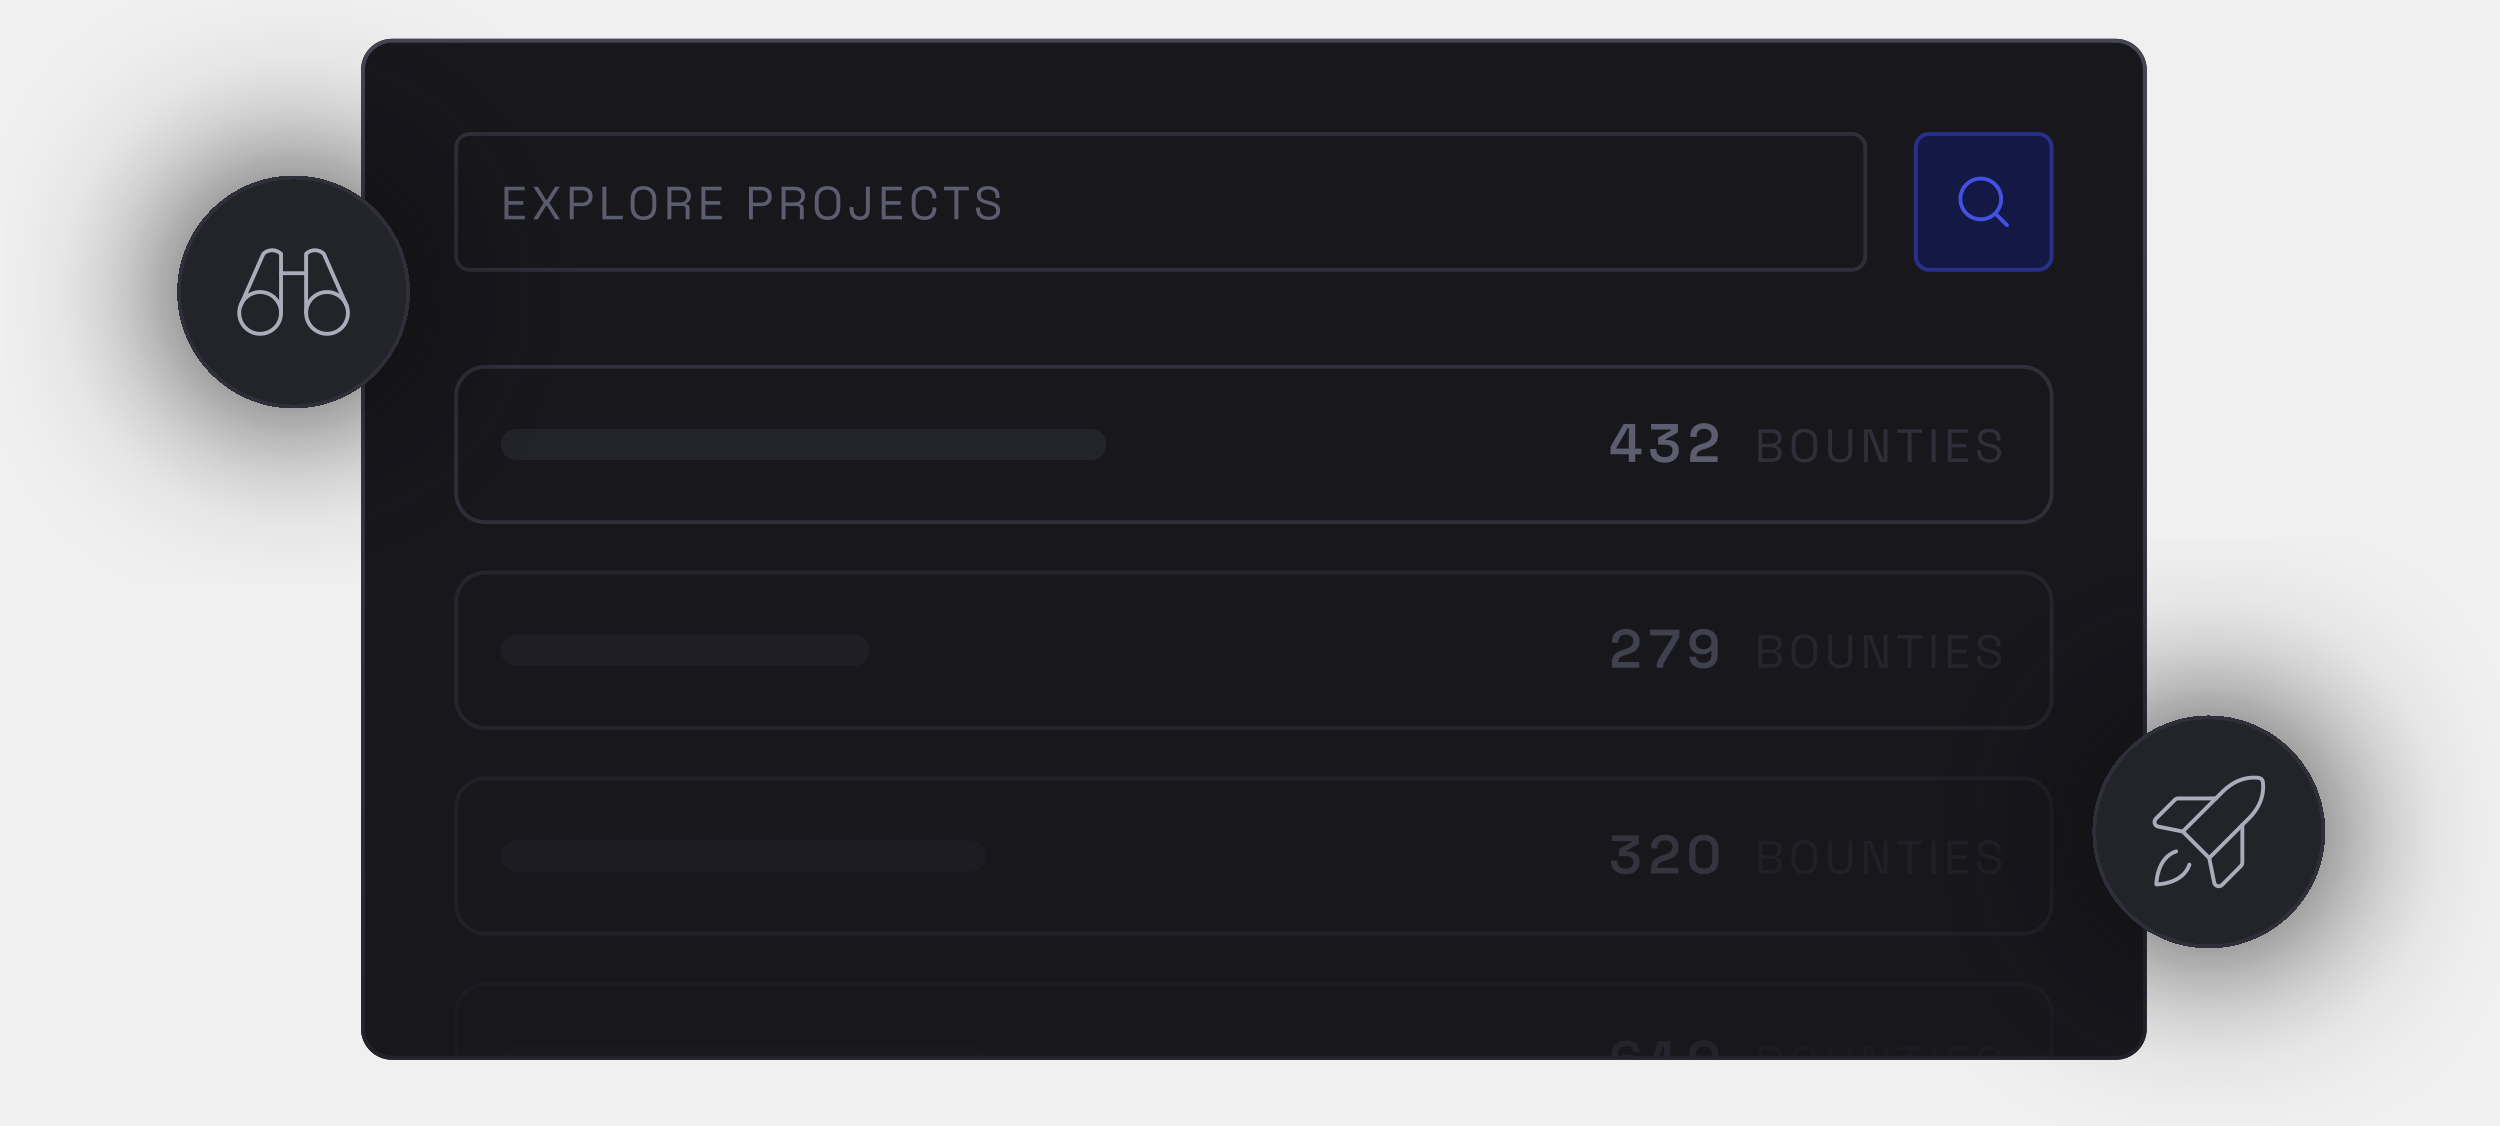
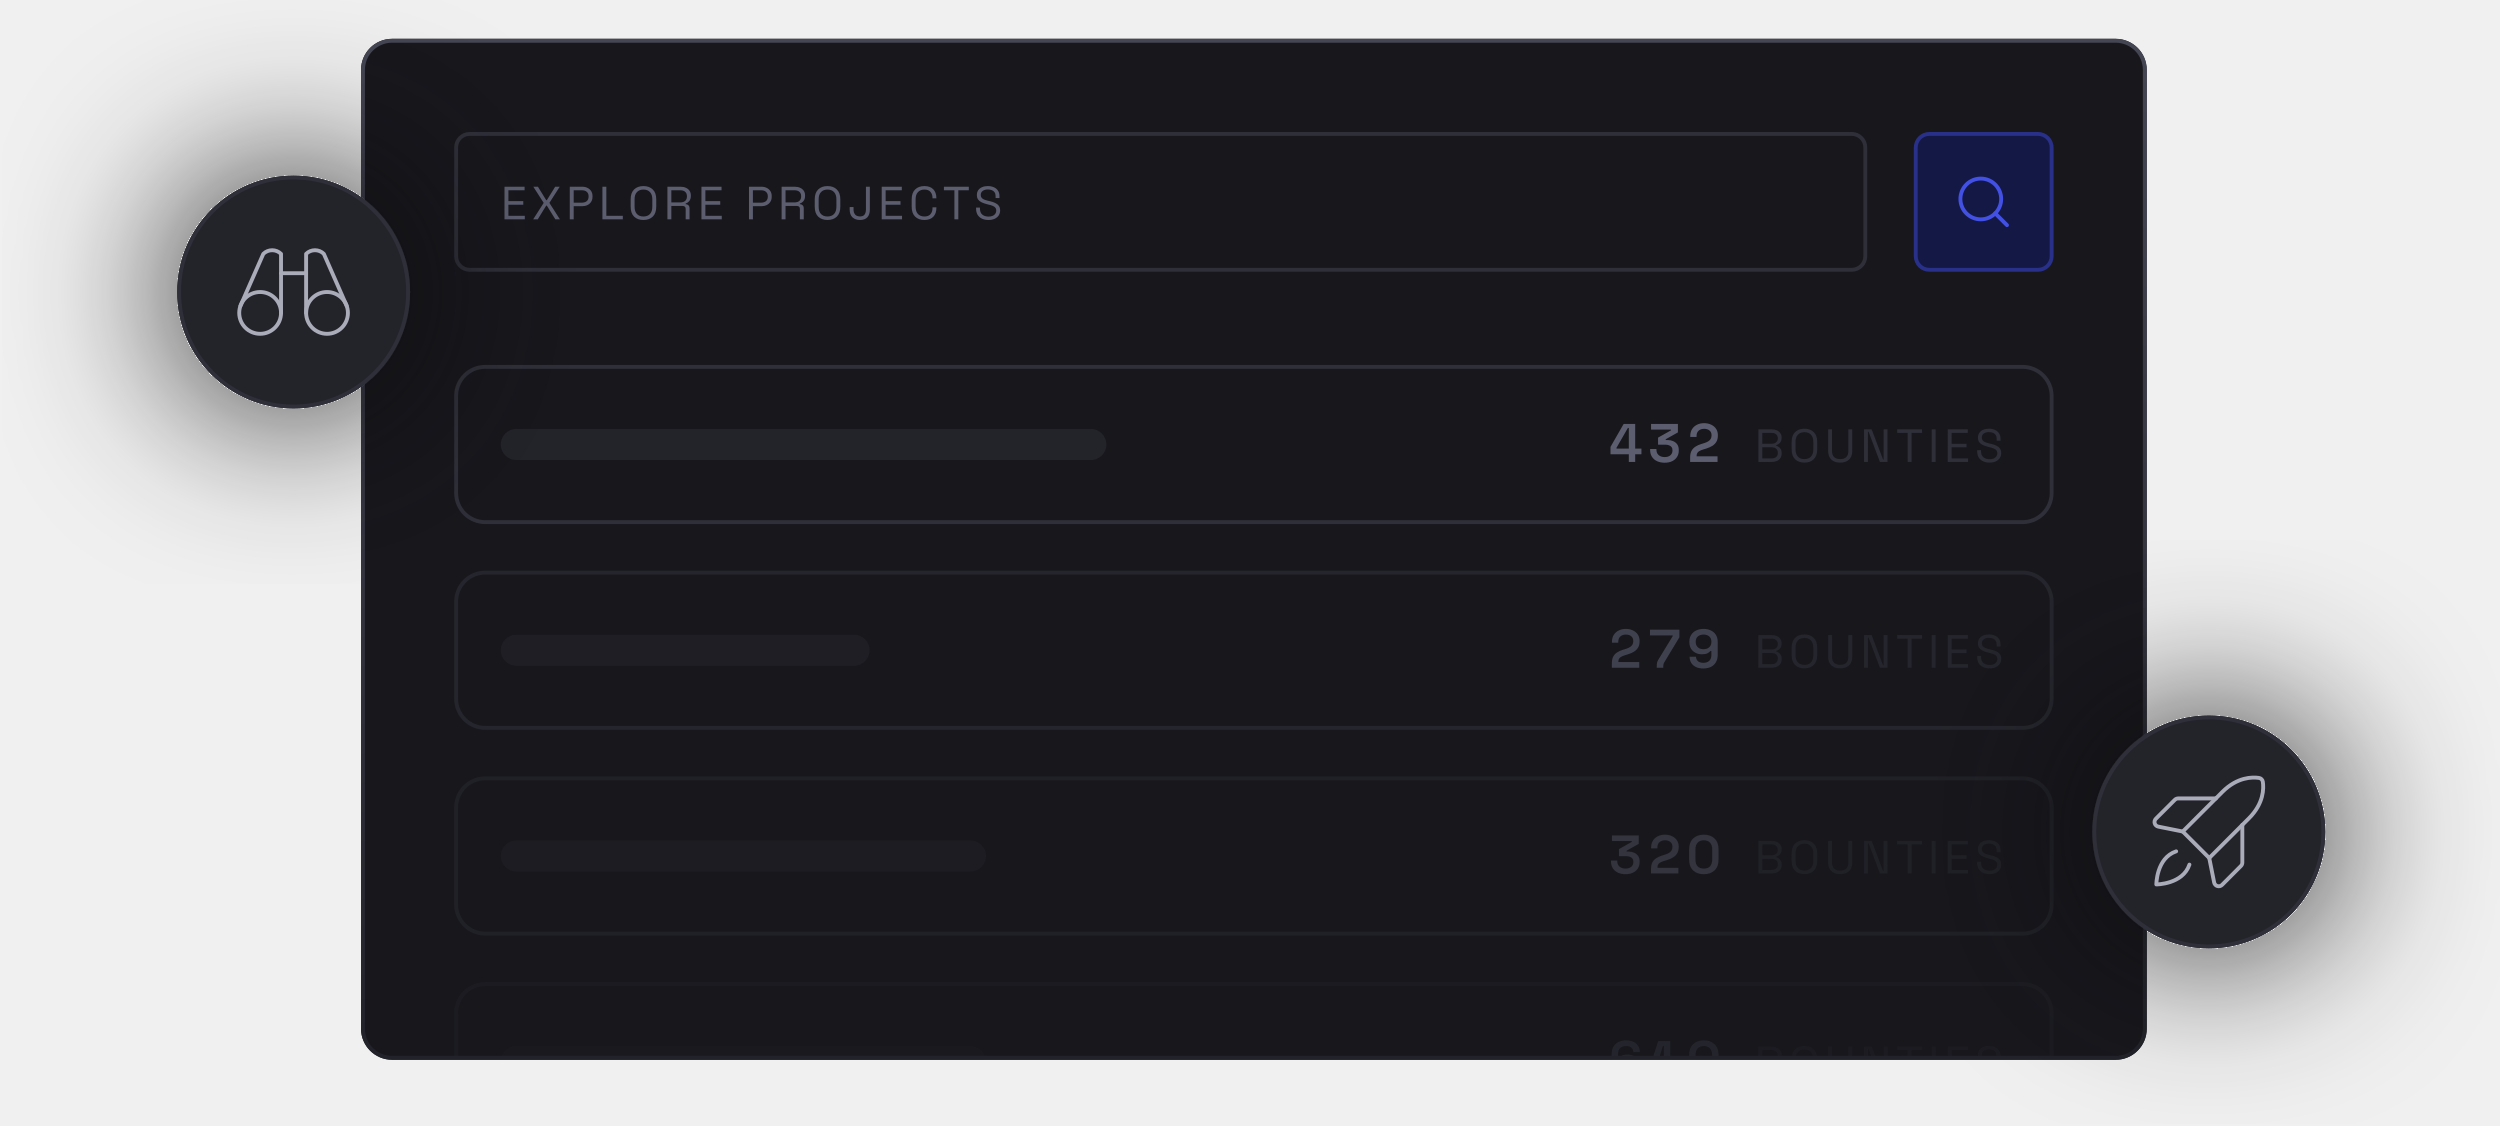
<svg xmlns="http://www.w3.org/2000/svg" width="644" height="290" viewBox="0 0 644 290" fill="none">
  <g clip-path="url(#clip0_317_6763)">
    <rect x="93" y="10" width="460" height="263" rx="8" fill="#17171C" />
    <path d="M129.96 56.5V48.1H135.132V49.012H130.968V51.82H134.796V52.732H130.968V55.588H135.192V56.5H129.96ZM137.346 56.5L140.058 52.264L137.382 48.1H138.57L140.706 51.568H140.862L143.01 48.1H144.186L141.522 52.264L144.234 56.5H143.058L140.862 52.96H140.706L138.522 56.5H137.346ZM146.774 56.5V48.1H149.99C150.494 48.1 150.942 48.2 151.334 48.4C151.734 48.592 152.05 48.868 152.282 49.228C152.514 49.588 152.63 50.024 152.63 50.536V50.692C152.63 51.196 152.51 51.632 152.27 52C152.038 52.36 151.722 52.636 151.322 52.828C150.922 53.02 150.478 53.116 149.99 53.116H147.782V56.5H146.774ZM147.782 52.204H149.882C150.418 52.204 150.842 52.072 151.154 51.808C151.466 51.536 151.622 51.156 151.622 50.668V50.548C151.622 50.06 151.466 49.684 151.154 49.42C150.85 49.148 150.426 49.012 149.882 49.012H147.782V52.204ZM155.181 56.5V48.1H156.189V55.588H160.437V56.5H155.181ZM165.746 56.668C164.746 56.668 163.946 56.38 163.346 55.804C162.754 55.22 162.458 54.372 162.458 53.26V51.34C162.458 50.228 162.754 49.384 163.346 48.808C163.946 48.224 164.746 47.932 165.746 47.932C166.754 47.932 167.554 48.224 168.146 48.808C168.746 49.384 169.046 50.228 169.046 51.34V53.26C169.046 54.372 168.746 55.22 168.146 55.804C167.554 56.38 166.754 56.668 165.746 56.668ZM165.746 55.768C166.474 55.768 167.038 55.552 167.438 55.12C167.838 54.68 168.038 54.072 168.038 53.296V51.304C168.038 50.528 167.838 49.924 167.438 49.492C167.038 49.052 166.474 48.832 165.746 48.832C165.026 48.832 164.466 49.052 164.066 49.492C163.666 49.924 163.466 50.528 163.466 51.304V53.296C163.466 54.072 163.666 54.68 164.066 55.12C164.466 55.552 165.026 55.768 165.746 55.768ZM171.925 56.5V48.1H175.321C175.841 48.1 176.297 48.192 176.689 48.376C177.089 48.552 177.401 48.808 177.625 49.144C177.849 49.472 177.961 49.868 177.961 50.332V50.464C177.961 51.016 177.829 51.452 177.565 51.772C177.301 52.092 176.989 52.308 176.629 52.42V52.588C176.917 52.596 177.153 52.692 177.337 52.876C177.529 53.052 177.625 53.32 177.625 53.68V56.5H176.629V53.8C176.629 53.56 176.561 53.376 176.425 53.248C176.297 53.12 176.101 53.056 175.837 53.056H172.933V56.5H171.925ZM172.933 52.144H175.225C175.777 52.144 176.201 52.012 176.497 51.748C176.801 51.476 176.953 51.1 176.953 50.62V50.536C176.953 50.056 176.805 49.684 176.509 49.42C176.213 49.148 175.785 49.012 175.225 49.012H172.933V52.144ZM180.695 56.5V48.1H185.867V49.012H181.703V51.82H185.531V52.732H181.703V55.588H185.927V56.5H180.695ZM192.939 56.5V48.1H196.155C196.659 48.1 197.107 48.2 197.499 48.4C197.899 48.592 198.215 48.868 198.447 49.228C198.679 49.588 198.795 50.024 198.795 50.536V50.692C198.795 51.196 198.675 51.632 198.435 52C198.203 52.36 197.887 52.636 197.487 52.828C197.087 53.02 196.643 53.116 196.155 53.116H193.947V56.5H192.939ZM193.947 52.204H196.047C196.583 52.204 197.007 52.072 197.319 51.808C197.631 51.536 197.787 51.156 197.787 50.668V50.548C197.787 50.06 197.631 49.684 197.319 49.42C197.015 49.148 196.591 49.012 196.047 49.012H193.947V52.204ZM201.346 56.5V48.1H204.742C205.262 48.1 205.718 48.192 206.11 48.376C206.51 48.552 206.822 48.808 207.046 49.144C207.27 49.472 207.382 49.868 207.382 50.332V50.464C207.382 51.016 207.25 51.452 206.986 51.772C206.722 52.092 206.41 52.308 206.05 52.42V52.588C206.338 52.596 206.574 52.692 206.758 52.876C206.95 53.052 207.046 53.32 207.046 53.68V56.5H206.05V53.8C206.05 53.56 205.982 53.376 205.846 53.248C205.718 53.12 205.522 53.056 205.258 53.056H202.354V56.5H201.346ZM202.354 52.144H204.646C205.198 52.144 205.622 52.012 205.918 51.748C206.222 51.476 206.374 51.1 206.374 50.62V50.536C206.374 50.056 206.226 49.684 205.93 49.42C205.634 49.148 205.206 49.012 204.646 49.012H202.354V52.144ZM213.164 56.668C212.164 56.668 211.364 56.38 210.764 55.804C210.172 55.22 209.876 54.372 209.876 53.26V51.34C209.876 50.228 210.172 49.384 210.764 48.808C211.364 48.224 212.164 47.932 213.164 47.932C214.172 47.932 214.972 48.224 215.564 48.808C216.164 49.384 216.464 50.228 216.464 51.34V53.26C216.464 54.372 216.164 55.22 215.564 55.804C214.972 56.38 214.172 56.668 213.164 56.668ZM213.164 55.768C213.892 55.768 214.456 55.552 214.856 55.12C215.256 54.68 215.456 54.072 215.456 53.296V51.304C215.456 50.528 215.256 49.924 214.856 49.492C214.456 49.052 213.892 48.832 213.164 48.832C212.444 48.832 211.884 49.052 211.484 49.492C211.084 49.924 210.884 50.528 210.884 51.304V53.296C210.884 54.072 211.084 54.68 211.484 55.12C211.884 55.552 212.444 55.768 213.164 55.768ZM221.54 56.668C220.716 56.668 220.064 56.436 219.584 55.972C219.112 55.508 218.876 54.844 218.876 53.98V53.332H219.872V53.98C219.872 54.508 220.008 54.936 220.28 55.264C220.56 55.592 220.976 55.756 221.528 55.756C222.088 55.756 222.484 55.592 222.716 55.264C222.948 54.936 223.064 54.508 223.064 53.98V48.1H224.072V53.98C224.072 54.852 223.856 55.52 223.424 55.984C222.992 56.44 222.364 56.668 221.54 56.668ZM227.13 56.5V48.1H232.302V49.012H228.138V51.82H231.966V52.732H228.138V55.588H232.362V56.5H227.13ZM238.127 56.668C237.127 56.668 236.331 56.38 235.739 55.804C235.147 55.22 234.851 54.372 234.851 53.26V51.34C234.851 50.228 235.147 49.384 235.739 48.808C236.331 48.224 237.127 47.932 238.127 47.932C239.119 47.932 239.879 48.208 240.407 48.76C240.943 49.312 241.211 50.068 241.211 51.028V51.088H240.215V50.992C240.215 50.36 240.043 49.844 239.699 49.444C239.363 49.036 238.839 48.832 238.127 48.832C237.415 48.832 236.859 49.052 236.459 49.492C236.059 49.924 235.859 50.532 235.859 51.316V53.284C235.859 54.068 236.059 54.68 236.459 55.12C236.859 55.552 237.415 55.768 238.127 55.768C238.839 55.768 239.363 55.568 239.699 55.168C240.043 54.76 240.215 54.24 240.215 53.608V53.416H241.211V53.572C241.211 54.532 240.943 55.288 240.407 55.84C239.879 56.392 239.119 56.668 238.127 56.668ZM245.855 56.5V49.012H243.155V48.1H249.563V49.012H246.863V56.5H245.855ZM254.619 56.668C254.011 56.668 253.467 56.56 252.987 56.344C252.507 56.128 252.127 55.804 251.847 55.372C251.575 54.932 251.439 54.384 251.439 53.728V53.476H252.435V53.728C252.435 54.424 252.639 54.944 253.047 55.288C253.455 55.624 253.979 55.792 254.619 55.792C255.275 55.792 255.775 55.644 256.119 55.348C256.463 55.052 256.635 54.68 256.635 54.232C256.635 53.92 256.555 53.672 256.395 53.488C256.243 53.304 256.027 53.156 255.747 53.044C255.467 52.924 255.139 52.82 254.763 52.732L254.139 52.576C253.651 52.448 253.219 52.292 252.843 52.108C252.467 51.924 252.171 51.684 251.955 51.388C251.747 51.084 251.643 50.696 251.643 50.224C251.643 49.752 251.759 49.344 251.991 49C252.231 48.656 252.563 48.392 252.987 48.208C253.419 48.024 253.915 47.932 254.475 47.932C255.043 47.932 255.551 48.032 255.999 48.232C256.455 48.424 256.811 48.712 257.067 49.096C257.331 49.472 257.463 49.948 257.463 50.524V51.028H256.467V50.524C256.467 50.116 256.379 49.788 256.203 49.54C256.035 49.292 255.799 49.108 255.495 48.988C255.199 48.868 254.859 48.808 254.475 48.808C253.923 48.808 253.479 48.932 253.143 49.18C252.807 49.42 252.639 49.764 252.639 50.212C252.639 50.508 252.711 50.748 252.855 50.932C252.999 51.116 253.203 51.268 253.467 51.388C253.731 51.5 254.047 51.6 254.415 51.688L255.039 51.844C255.527 51.948 255.963 52.092 256.347 52.276C256.739 52.452 257.051 52.696 257.283 53.008C257.515 53.312 257.631 53.712 257.631 54.208C257.631 54.704 257.507 55.136 257.259 55.504C257.011 55.872 256.659 56.16 256.203 56.368C255.755 56.568 255.227 56.668 254.619 56.668Z" fill="#5C5E70" />
    <rect x="117.5" y="34.5" width="363" height="35.001" rx="3.5" stroke="#2E2F38" />
    <rect x="493.5" y="34.5" width="35" height="35.001" rx="3.5" fill="#141844" />
    <path d="M510.25 56.5C513.149 56.5 515.5 54.15 515.5 51.25C515.5 48.35 513.149 46 510.25 46C507.35 46 505 48.35 505 51.25C505 54.15 507.35 56.5 510.25 56.5Z" stroke="#4250E4" strokeWidth="1.4" stroke-linecap="round" stroke-linejoin="round" />
    <path d="M513.962 54.963L517 58.001" stroke="#4250E4" strokeWidth="1.4" stroke-linecap="round" stroke-linejoin="round" />
    <rect x="493.5" y="34.5" width="35" height="35.001" rx="3.5" stroke="#283089" />
    <rect x="129" y="110.501" width="156" height="8" rx="4" fill="#23232A" />
    <path d="M419.584 119.001V117.013H414.866V115.123L418.254 109.201H421.222V115.557H422.832V117.013H421.222V119.001H419.584ZM416.406 115.557H419.584V110.237H419.346L416.406 115.347V115.557ZM428.812 119.197C428.084 119.197 427.435 119.066 426.866 118.805C426.306 118.543 425.867 118.17 425.55 117.685C425.233 117.19 425.074 116.602 425.074 115.921V115.669H426.698V115.879C426.698 116.448 426.889 116.901 427.272 117.237C427.664 117.573 428.177 117.741 428.812 117.741C429.447 117.741 429.941 117.587 430.296 117.279C430.651 116.961 430.828 116.565 430.828 116.089V115.963C430.828 115.627 430.744 115.356 430.576 115.151C430.417 114.945 430.198 114.796 429.918 114.703C429.647 114.6 429.339 114.549 428.994 114.549H427.118V112.729L430.436 110.867V110.657H425.312V109.201H432.228V111.385L429.092 113.149V113.359H429.666C430.133 113.359 430.576 113.452 430.996 113.639C431.425 113.816 431.775 114.091 432.046 114.465C432.317 114.838 432.452 115.323 432.452 115.921V116.075C432.452 116.709 432.298 117.26 431.99 117.727C431.691 118.193 431.267 118.557 430.716 118.819C430.175 119.071 429.54 119.197 428.812 119.197ZM435.38 119.001V117.867C435.38 117.176 435.492 116.611 435.716 116.173C435.949 115.725 436.28 115.361 436.71 115.081C437.139 114.791 437.662 114.553 438.278 114.367L439.174 114.087C439.538 113.965 439.846 113.821 440.098 113.653C440.35 113.485 440.546 113.279 440.686 113.037C440.826 112.785 440.896 112.491 440.896 112.155V112.099C440.896 111.595 440.723 111.198 440.378 110.909C440.032 110.61 439.57 110.461 438.992 110.461C438.413 110.461 437.942 110.619 437.578 110.937C437.214 111.245 437.032 111.702 437.032 112.309V112.547H435.408V112.337C435.408 111.627 435.566 111.025 435.884 110.531C436.201 110.036 436.63 109.658 437.172 109.397C437.713 109.135 438.32 109.005 438.992 109.005C439.664 109.005 440.266 109.135 440.798 109.397C441.339 109.649 441.759 110.003 442.058 110.461C442.366 110.918 442.52 111.455 442.52 112.071V112.211C442.52 112.836 442.394 113.363 442.142 113.793C441.89 114.222 441.54 114.577 441.092 114.857C440.653 115.127 440.154 115.351 439.594 115.529L438.726 115.795C438.306 115.925 437.97 116.065 437.718 116.215C437.475 116.364 437.302 116.537 437.2 116.733C437.097 116.919 437.046 117.157 437.046 117.447V117.545H442.436V119.001H435.38Z" fill="#5C5E70" />
    <path d="M452.96 119.001V110.601H456.452C456.94 110.601 457.372 110.689 457.748 110.865C458.124 111.041 458.416 111.289 458.624 111.609C458.84 111.921 458.948 112.289 458.948 112.713V112.809C458.948 113.201 458.872 113.525 458.72 113.781C458.576 114.029 458.396 114.225 458.18 114.369C457.972 114.505 457.768 114.605 457.568 114.669V114.837C457.768 114.885 457.976 114.981 458.192 115.125C458.408 115.261 458.588 115.457 458.732 115.713C458.884 115.969 458.96 116.293 458.96 116.685V116.805C458.96 117.261 458.852 117.657 458.636 117.993C458.42 118.321 458.12 118.573 457.736 118.749C457.36 118.917 456.928 119.001 456.44 119.001H452.96ZM453.968 118.089H456.332C456.86 118.089 457.264 117.965 457.544 117.717C457.824 117.469 457.964 117.133 457.964 116.709V116.601C457.964 116.177 457.824 115.841 457.544 115.593C457.264 115.345 456.86 115.221 456.332 115.221H453.968V118.089ZM453.968 114.309H456.356C456.844 114.309 457.232 114.189 457.52 113.949C457.808 113.701 457.952 113.377 457.952 112.977V112.857C457.952 112.449 457.808 112.125 457.52 111.885C457.232 111.637 456.844 111.513 456.356 111.513H453.968V114.309ZM464.813 119.169C463.813 119.169 463.013 118.881 462.413 118.305C461.821 117.721 461.525 116.873 461.525 115.761V113.841C461.525 112.729 461.821 111.885 462.413 111.309C463.013 110.725 463.813 110.433 464.813 110.433C465.821 110.433 466.621 110.725 467.213 111.309C467.813 111.885 468.113 112.729 468.113 113.841V115.761C468.113 116.873 467.813 117.721 467.213 118.305C466.621 118.881 465.821 119.169 464.813 119.169ZM464.813 118.269C465.541 118.269 466.105 118.053 466.505 117.621C466.905 117.181 467.105 116.573 467.105 115.797V113.805C467.105 113.029 466.905 112.425 466.505 111.993C466.105 111.553 465.541 111.333 464.813 111.333C464.093 111.333 463.533 111.553 463.133 111.993C462.733 112.425 462.533 113.029 462.533 113.805V115.797C462.533 116.573 462.733 117.181 463.133 117.621C463.533 118.053 464.093 118.269 464.813 118.269ZM474.029 119.169C473.405 119.169 472.861 119.057 472.397 118.833C471.933 118.609 471.573 118.277 471.317 117.837C471.061 117.389 470.933 116.841 470.933 116.193V110.601H471.929V116.205C471.929 116.893 472.113 117.409 472.481 117.753C472.849 118.097 473.365 118.269 474.029 118.269C474.693 118.269 475.209 118.097 475.577 117.753C475.945 117.409 476.129 116.893 476.129 116.205V110.601H477.137V116.193C477.137 116.841 477.009 117.389 476.753 117.837C476.497 118.277 476.133 118.609 475.661 118.833C475.197 119.057 474.653 119.169 474.029 119.169ZM480.185 119.001V110.601H482.141L485.069 118.365H485.225V110.601H486.221V119.001H484.265L481.349 111.225H481.181V119.001H480.185ZM491.418 119.001V111.513H488.718V110.601H495.126V111.513H492.426V119.001H491.418ZM497.608 119.001V110.601H498.616V119.001H497.608ZM501.738 119.001V110.601H506.91V111.513H502.746V114.321H506.574V115.233H502.746V118.089H506.97V119.001H501.738ZM512.496 119.169C511.888 119.169 511.344 119.061 510.864 118.845C510.384 118.629 510.004 118.305 509.724 117.873C509.452 117.433 509.316 116.885 509.316 116.229V115.977H510.312V116.229C510.312 116.925 510.516 117.445 510.924 117.789C511.332 118.125 511.856 118.293 512.496 118.293C513.152 118.293 513.652 118.145 513.996 117.849C514.34 117.553 514.512 117.181 514.512 116.733C514.512 116.421 514.432 116.173 514.272 115.989C514.12 115.805 513.904 115.657 513.624 115.545C513.344 115.425 513.016 115.321 512.64 115.233L512.016 115.077C511.528 114.949 511.096 114.793 510.72 114.609C510.344 114.425 510.048 114.185 509.832 113.889C509.624 113.585 509.52 113.197 509.52 112.725C509.52 112.253 509.636 111.845 509.868 111.501C510.108 111.157 510.44 110.893 510.864 110.709C511.296 110.525 511.792 110.433 512.352 110.433C512.92 110.433 513.428 110.533 513.876 110.733C514.332 110.925 514.688 111.213 514.944 111.597C515.208 111.973 515.34 112.449 515.34 113.025V113.529H514.344V113.025C514.344 112.617 514.256 112.289 514.08 112.041C513.912 111.793 513.676 111.609 513.372 111.489C513.076 111.369 512.736 111.309 512.352 111.309C511.8 111.309 511.356 111.433 511.02 111.681C510.684 111.921 510.516 112.265 510.516 112.713C510.516 113.009 510.588 113.249 510.732 113.433C510.876 113.617 511.08 113.769 511.344 113.889C511.608 114.001 511.924 114.101 512.292 114.189L512.916 114.345C513.404 114.449 513.84 114.593 514.224 114.777C514.616 114.953 514.928 115.197 515.16 115.509C515.392 115.813 515.508 116.213 515.508 116.709C515.508 117.205 515.384 117.637 515.136 118.005C514.888 118.373 514.536 118.661 514.08 118.869C513.632 119.069 513.104 119.169 512.496 119.169Z" fill="#2E2F38" />
    <rect x="117.5" y="94.501" width="411" height="40" rx="7.5" stroke="#2E2F38" />
    <g opacity="0.6">
      <rect x="129" y="163.501" width="95" height="8" rx="4" fill="#23232A" />
      <path d="M415.216 172.001V170.867C415.216 170.176 415.328 169.611 415.552 169.173C415.786 168.725 416.117 168.361 416.546 168.081C416.976 167.791 417.498 167.553 418.114 167.367L419.01 167.087C419.374 166.965 419.682 166.821 419.934 166.653C420.186 166.485 420.382 166.279 420.522 166.037C420.662 165.785 420.732 165.491 420.732 165.155V165.099C420.732 164.595 420.56 164.198 420.214 163.909C419.869 163.61 419.407 163.461 418.828 163.461C418.25 163.461 417.778 163.619 417.414 163.937C417.05 164.245 416.868 164.702 416.868 165.309V165.547H415.244V165.337C415.244 164.627 415.403 164.025 415.72 163.531C416.038 163.036 416.467 162.658 417.008 162.397C417.55 162.135 418.156 162.005 418.828 162.005C419.5 162.005 420.102 162.135 420.634 162.397C421.176 162.649 421.596 163.003 421.894 163.461C422.202 163.918 422.356 164.455 422.356 165.071V165.211C422.356 165.836 422.23 166.363 421.978 166.793C421.726 167.222 421.376 167.577 420.928 167.857C420.49 168.127 419.99 168.351 419.43 168.529L418.562 168.795C418.142 168.925 417.806 169.065 417.554 169.215C417.312 169.364 417.139 169.537 417.036 169.733C416.934 169.919 416.882 170.157 416.882 170.447V170.545H422.272V172.001H415.216ZM426.782 172.001V171.637C426.782 171.282 426.805 170.983 426.852 170.741C426.899 170.489 427.025 170.199 427.23 169.873L430.884 163.881V163.685H425.032V162.201H432.606V164.161L428.77 170.531C428.639 170.745 428.551 170.937 428.504 171.105C428.467 171.263 428.448 171.464 428.448 171.707V172.001H426.782ZM438.782 172.197C438.054 172.197 437.424 172.075 436.892 171.833C436.369 171.581 435.963 171.231 435.674 170.783C435.384 170.325 435.24 169.789 435.24 169.173H436.892C436.892 169.602 437.041 169.971 437.34 170.279C437.648 170.587 438.128 170.741 438.782 170.741C439.444 170.741 439.953 170.568 440.308 170.223C440.672 169.868 440.854 169.383 440.854 168.767V167.675H440.616C440.448 167.889 440.196 168.09 439.86 168.277C439.524 168.454 439.029 168.543 438.376 168.543C437.806 168.543 437.279 168.421 436.794 168.179C436.308 167.936 435.916 167.581 435.618 167.115C435.328 166.648 435.184 166.088 435.184 165.435V165.267C435.184 164.604 435.338 164.03 435.646 163.545C435.954 163.059 436.383 162.681 436.934 162.411C437.484 162.14 438.124 162.005 438.852 162.005C439.58 162.005 440.214 162.145 440.756 162.425C441.306 162.695 441.731 163.078 442.03 163.573C442.328 164.067 442.478 164.641 442.478 165.295V168.669C442.478 169.443 442.319 170.092 442.002 170.615C441.694 171.137 441.26 171.534 440.7 171.805C440.149 172.066 439.51 172.197 438.782 172.197ZM438.824 167.241C439.244 167.241 439.603 167.166 439.902 167.017C440.2 166.858 440.434 166.643 440.602 166.373C440.77 166.093 440.854 165.766 440.854 165.393V165.281C440.854 164.721 440.672 164.277 440.308 163.951C439.944 163.624 439.449 163.461 438.824 163.461C438.208 163.461 437.718 163.624 437.354 163.951C436.99 164.277 436.808 164.721 436.808 165.281V165.393C436.808 165.766 436.892 166.093 437.06 166.373C437.228 166.643 437.461 166.858 437.76 167.017C438.068 167.166 438.422 167.241 438.824 167.241Z" fill="#5C5E70" />
      <path d="M452.96 172.001V163.601H456.452C456.94 163.601 457.372 163.689 457.748 163.865C458.124 164.041 458.416 164.289 458.624 164.609C458.84 164.921 458.948 165.289 458.948 165.713V165.809C458.948 166.201 458.872 166.525 458.72 166.781C458.576 167.029 458.396 167.225 458.18 167.369C457.972 167.505 457.768 167.605 457.568 167.669V167.837C457.768 167.885 457.976 167.981 458.192 168.125C458.408 168.261 458.588 168.457 458.732 168.713C458.884 168.969 458.96 169.293 458.96 169.685V169.805C458.96 170.261 458.852 170.657 458.636 170.993C458.42 171.321 458.12 171.573 457.736 171.749C457.36 171.917 456.928 172.001 456.44 172.001H452.96ZM453.968 171.089H456.332C456.86 171.089 457.264 170.965 457.544 170.717C457.824 170.469 457.964 170.133 457.964 169.709V169.601C457.964 169.177 457.824 168.841 457.544 168.593C457.264 168.345 456.86 168.221 456.332 168.221H453.968V171.089ZM453.968 167.309H456.356C456.844 167.309 457.232 167.189 457.52 166.949C457.808 166.701 457.952 166.377 457.952 165.977V165.857C457.952 165.449 457.808 165.125 457.52 164.885C457.232 164.637 456.844 164.513 456.356 164.513H453.968V167.309ZM464.813 172.169C463.813 172.169 463.013 171.881 462.413 171.305C461.821 170.721 461.525 169.873 461.525 168.761V166.841C461.525 165.729 461.821 164.885 462.413 164.309C463.013 163.725 463.813 163.433 464.813 163.433C465.821 163.433 466.621 163.725 467.213 164.309C467.813 164.885 468.113 165.729 468.113 166.841V168.761C468.113 169.873 467.813 170.721 467.213 171.305C466.621 171.881 465.821 172.169 464.813 172.169ZM464.813 171.269C465.541 171.269 466.105 171.053 466.505 170.621C466.905 170.181 467.105 169.573 467.105 168.797V166.805C467.105 166.029 466.905 165.425 466.505 164.993C466.105 164.553 465.541 164.333 464.813 164.333C464.093 164.333 463.533 164.553 463.133 164.993C462.733 165.425 462.533 166.029 462.533 166.805V168.797C462.533 169.573 462.733 170.181 463.133 170.621C463.533 171.053 464.093 171.269 464.813 171.269ZM474.029 172.169C473.405 172.169 472.861 172.057 472.397 171.833C471.933 171.609 471.573 171.277 471.317 170.837C471.061 170.389 470.933 169.841 470.933 169.193V163.601H471.929V169.205C471.929 169.893 472.113 170.409 472.481 170.753C472.849 171.097 473.365 171.269 474.029 171.269C474.693 171.269 475.209 171.097 475.577 170.753C475.945 170.409 476.129 169.893 476.129 169.205V163.601H477.137V169.193C477.137 169.841 477.009 170.389 476.753 170.837C476.497 171.277 476.133 171.609 475.661 171.833C475.197 172.057 474.653 172.169 474.029 172.169ZM480.185 172.001V163.601H482.141L485.069 171.365H485.225V163.601H486.221V172.001H484.265L481.349 164.225H481.181V172.001H480.185ZM491.418 172.001V164.513H488.718V163.601H495.126V164.513H492.426V172.001H491.418ZM497.608 172.001V163.601H498.616V172.001H497.608ZM501.738 172.001V163.601H506.91V164.513H502.746V167.321H506.574V168.233H502.746V171.089H506.97V172.001H501.738ZM512.496 172.169C511.888 172.169 511.344 172.061 510.864 171.845C510.384 171.629 510.004 171.305 509.724 170.873C509.452 170.433 509.316 169.885 509.316 169.229V168.977H510.312V169.229C510.312 169.925 510.516 170.445 510.924 170.789C511.332 171.125 511.856 171.293 512.496 171.293C513.152 171.293 513.652 171.145 513.996 170.849C514.34 170.553 514.512 170.181 514.512 169.733C514.512 169.421 514.432 169.173 514.272 168.989C514.12 168.805 513.904 168.657 513.624 168.545C513.344 168.425 513.016 168.321 512.64 168.233L512.016 168.077C511.528 167.949 511.096 167.793 510.72 167.609C510.344 167.425 510.048 167.185 509.832 166.889C509.624 166.585 509.52 166.197 509.52 165.725C509.52 165.253 509.636 164.845 509.868 164.501C510.108 164.157 510.44 163.893 510.864 163.709C511.296 163.525 511.792 163.433 512.352 163.433C512.92 163.433 513.428 163.533 513.876 163.733C514.332 163.925 514.688 164.213 514.944 164.597C515.208 164.973 515.34 165.449 515.34 166.025V166.529H514.344V166.025C514.344 165.617 514.256 165.289 514.08 165.041C513.912 164.793 513.676 164.609 513.372 164.489C513.076 164.369 512.736 164.309 512.352 164.309C511.8 164.309 511.356 164.433 511.02 164.681C510.684 164.921 510.516 165.265 510.516 165.713C510.516 166.009 510.588 166.249 510.732 166.433C510.876 166.617 511.08 166.769 511.344 166.889C511.608 167.001 511.924 167.101 512.292 167.189L512.916 167.345C513.404 167.449 513.84 167.593 514.224 167.777C514.616 167.953 514.928 168.197 515.16 168.509C515.392 168.813 515.508 169.213 515.508 169.709C515.508 170.205 515.384 170.637 515.136 171.005C514.888 171.373 514.536 171.661 514.08 171.869C513.632 172.069 513.104 172.169 512.496 172.169Z" fill="#2E2F38" />
      <rect x="117.5" y="147.501" width="411" height="40" rx="7.5" stroke="#2E2F38" />
    </g>
    <g opacity="0.4">
      <rect x="129" y="216.501" width="125" height="8" rx="4" fill="#23232A" />
      <path d="M418.73 225.197C418.002 225.197 417.354 225.066 416.784 224.805C416.224 224.543 415.786 224.17 415.468 223.685C415.151 223.19 414.992 222.602 414.992 221.921V221.669H416.616V221.879C416.616 222.448 416.808 222.901 417.19 223.237C417.582 223.573 418.096 223.741 418.73 223.741C419.365 223.741 419.86 223.587 420.214 223.279C420.569 222.961 420.746 222.565 420.746 222.089V221.963C420.746 221.627 420.662 221.356 420.494 221.151C420.336 220.945 420.116 220.796 419.836 220.703C419.566 220.6 419.258 220.549 418.912 220.549H417.036V218.729L420.354 216.867V216.657H415.23V215.201H422.146V217.385L419.01 219.149V219.359H419.584C420.051 219.359 420.494 219.452 420.914 219.639C421.344 219.816 421.694 220.091 421.964 220.465C422.235 220.838 422.37 221.323 422.37 221.921V222.075C422.37 222.709 422.216 223.26 421.908 223.727C421.61 224.193 421.185 224.557 420.634 224.819C420.093 225.071 419.458 225.197 418.73 225.197ZM425.298 225.001V223.867C425.298 223.176 425.41 222.611 425.634 222.173C425.867 221.725 426.199 221.361 426.628 221.081C427.057 220.791 427.58 220.553 428.196 220.367L429.092 220.087C429.456 219.965 429.764 219.821 430.016 219.653C430.268 219.485 430.464 219.279 430.604 219.037C430.744 218.785 430.814 218.491 430.814 218.155V218.099C430.814 217.595 430.641 217.198 430.296 216.909C429.951 216.61 429.489 216.461 428.91 216.461C428.331 216.461 427.86 216.619 427.496 216.937C427.132 217.245 426.95 217.702 426.95 218.309V218.547H425.326V218.337C425.326 217.627 425.485 217.025 425.802 216.531C426.119 216.036 426.549 215.658 427.09 215.397C427.631 215.135 428.238 215.005 428.91 215.005C429.582 215.005 430.184 215.135 430.716 215.397C431.257 215.649 431.677 216.003 431.976 216.461C432.284 216.918 432.438 217.455 432.438 218.071V218.211C432.438 218.836 432.312 219.363 432.06 219.793C431.808 220.222 431.458 220.577 431.01 220.857C430.571 221.127 430.072 221.351 429.512 221.529L428.644 221.795C428.224 221.925 427.888 222.065 427.636 222.215C427.393 222.364 427.221 222.537 427.118 222.733C427.015 222.919 426.964 223.157 426.964 223.447V223.545H432.354V225.001H425.298ZM438.908 225.197C437.76 225.197 436.84 224.875 436.15 224.231C435.459 223.587 435.114 222.616 435.114 221.319V218.883C435.114 217.613 435.459 216.652 436.15 215.999C436.84 215.336 437.76 215.005 438.908 215.005C440.065 215.005 440.984 215.336 441.666 215.999C442.356 216.652 442.702 217.613 442.702 218.883V221.319C442.702 222.616 442.356 223.587 441.666 224.231C440.984 224.875 440.065 225.197 438.908 225.197ZM438.908 223.741C439.645 223.741 440.186 223.535 440.532 223.125C440.886 222.714 441.064 222.131 441.064 221.375V218.813C441.064 218.047 440.872 217.464 440.49 217.063C440.107 216.661 439.58 216.461 438.908 216.461C438.217 216.461 437.685 216.666 437.312 217.077C436.938 217.487 436.752 218.066 436.752 218.813V221.375C436.752 222.149 436.929 222.737 437.284 223.139C437.648 223.54 438.189 223.741 438.908 223.741Z" fill="#5C5E70" />
      <path d="M452.96 225.001V216.601H456.452C456.94 216.601 457.372 216.689 457.748 216.865C458.124 217.041 458.416 217.289 458.624 217.609C458.84 217.921 458.948 218.289 458.948 218.713V218.809C458.948 219.201 458.872 219.525 458.72 219.781C458.576 220.029 458.396 220.225 458.18 220.369C457.972 220.505 457.768 220.605 457.568 220.669V220.837C457.768 220.885 457.976 220.981 458.192 221.125C458.408 221.261 458.588 221.457 458.732 221.713C458.884 221.969 458.96 222.293 458.96 222.685V222.805C458.96 223.261 458.852 223.657 458.636 223.993C458.42 224.321 458.12 224.573 457.736 224.749C457.36 224.917 456.928 225.001 456.44 225.001H452.96ZM453.968 224.089H456.332C456.86 224.089 457.264 223.965 457.544 223.717C457.824 223.469 457.964 223.133 457.964 222.709V222.601C457.964 222.177 457.824 221.841 457.544 221.593C457.264 221.345 456.86 221.221 456.332 221.221H453.968V224.089ZM453.968 220.309H456.356C456.844 220.309 457.232 220.189 457.52 219.949C457.808 219.701 457.952 219.377 457.952 218.977V218.857C457.952 218.449 457.808 218.125 457.52 217.885C457.232 217.637 456.844 217.513 456.356 217.513H453.968V220.309ZM464.813 225.169C463.813 225.169 463.013 224.881 462.413 224.305C461.821 223.721 461.525 222.873 461.525 221.761V219.841C461.525 218.729 461.821 217.885 462.413 217.309C463.013 216.725 463.813 216.433 464.813 216.433C465.821 216.433 466.621 216.725 467.213 217.309C467.813 217.885 468.113 218.729 468.113 219.841V221.761C468.113 222.873 467.813 223.721 467.213 224.305C466.621 224.881 465.821 225.169 464.813 225.169ZM464.813 224.269C465.541 224.269 466.105 224.053 466.505 223.621C466.905 223.181 467.105 222.573 467.105 221.797V219.805C467.105 219.029 466.905 218.425 466.505 217.993C466.105 217.553 465.541 217.333 464.813 217.333C464.093 217.333 463.533 217.553 463.133 217.993C462.733 218.425 462.533 219.029 462.533 219.805V221.797C462.533 222.573 462.733 223.181 463.133 223.621C463.533 224.053 464.093 224.269 464.813 224.269ZM474.029 225.169C473.405 225.169 472.861 225.057 472.397 224.833C471.933 224.609 471.573 224.277 471.317 223.837C471.061 223.389 470.933 222.841 470.933 222.193V216.601H471.929V222.205C471.929 222.893 472.113 223.409 472.481 223.753C472.849 224.097 473.365 224.269 474.029 224.269C474.693 224.269 475.209 224.097 475.577 223.753C475.945 223.409 476.129 222.893 476.129 222.205V216.601H477.137V222.193C477.137 222.841 477.009 223.389 476.753 223.837C476.497 224.277 476.133 224.609 475.661 224.833C475.197 225.057 474.653 225.169 474.029 225.169ZM480.185 225.001V216.601H482.141L485.069 224.365H485.225V216.601H486.221V225.001H484.265L481.349 217.225H481.181V225.001H480.185ZM491.418 225.001V217.513H488.718V216.601H495.126V217.513H492.426V225.001H491.418ZM497.608 225.001V216.601H498.616V225.001H497.608ZM501.738 225.001V216.601H506.91V217.513H502.746V220.321H506.574V221.233H502.746V224.089H506.97V225.001H501.738ZM512.496 225.169C511.888 225.169 511.344 225.061 510.864 224.845C510.384 224.629 510.004 224.305 509.724 223.873C509.452 223.433 509.316 222.885 509.316 222.229V221.977H510.312V222.229C510.312 222.925 510.516 223.445 510.924 223.789C511.332 224.125 511.856 224.293 512.496 224.293C513.152 224.293 513.652 224.145 513.996 223.849C514.34 223.553 514.512 223.181 514.512 222.733C514.512 222.421 514.432 222.173 514.272 221.989C514.12 221.805 513.904 221.657 513.624 221.545C513.344 221.425 513.016 221.321 512.64 221.233L512.016 221.077C511.528 220.949 511.096 220.793 510.72 220.609C510.344 220.425 510.048 220.185 509.832 219.889C509.624 219.585 509.52 219.197 509.52 218.725C509.52 218.253 509.636 217.845 509.868 217.501C510.108 217.157 510.44 216.893 510.864 216.709C511.296 216.525 511.792 216.433 512.352 216.433C512.92 216.433 513.428 216.533 513.876 216.733C514.332 216.925 514.688 217.213 514.944 217.597C515.208 217.973 515.34 218.449 515.34 219.025V219.529H514.344V219.025C514.344 218.617 514.256 218.289 514.08 218.041C513.912 217.793 513.676 217.609 513.372 217.489C513.076 217.369 512.736 217.309 512.352 217.309C511.8 217.309 511.356 217.433 511.02 217.681C510.684 217.921 510.516 218.265 510.516 218.713C510.516 219.009 510.588 219.249 510.732 219.433C510.876 219.617 511.08 219.769 511.344 219.889C511.608 220.001 511.924 220.101 512.292 220.189L512.916 220.345C513.404 220.449 513.84 220.593 514.224 220.777C514.616 220.953 514.928 221.197 515.16 221.509C515.392 221.813 515.508 222.213 515.508 222.709C515.508 223.205 515.384 223.637 515.136 224.005C514.888 224.373 514.536 224.661 514.08 224.869C513.632 225.069 513.104 225.169 512.496 225.169Z" fill="#2E2F38" />
      <rect x="117.5" y="200.501" width="411" height="40" rx="7.5" stroke="#2E2F38" />
    </g>
    <g opacity="0.2">
      <rect x="129" y="269.501" width="125" height="8" rx="4" fill="#23232A" />
      <path d="M418.8 278.197C418.072 278.197 417.438 278.061 416.896 277.791C416.355 277.511 415.93 277.123 415.622 276.629C415.324 276.134 415.174 275.56 415.174 274.907V271.533C415.174 270.758 415.333 270.109 415.65 269.587C415.968 269.064 416.402 268.672 416.952 268.411C417.512 268.14 418.156 268.005 418.884 268.005C419.612 268.005 420.238 268.131 420.76 268.383C421.292 268.625 421.698 268.975 421.978 269.433C422.268 269.881 422.412 270.413 422.412 271.029H420.76C420.76 270.599 420.611 270.231 420.312 269.923C420.023 269.615 419.547 269.461 418.884 269.461C418.222 269.461 417.708 269.638 417.344 269.993C416.99 270.338 416.812 270.819 416.812 271.435V272.527H417.05C417.209 272.312 417.461 272.116 417.806 271.939C418.152 271.752 418.642 271.659 419.276 271.659C419.855 271.659 420.382 271.78 420.858 272.023C421.344 272.265 421.736 272.62 422.034 273.087C422.333 273.553 422.482 274.113 422.482 274.767V274.935C422.482 275.588 422.328 276.162 422.02 276.657C421.712 277.142 421.283 277.52 420.732 277.791C420.182 278.061 419.538 278.197 418.8 278.197ZM418.828 276.741C419.444 276.741 419.934 276.577 420.298 276.251C420.662 275.915 420.844 275.471 420.844 274.921V274.809C420.844 274.426 420.76 274.099 420.592 273.829C420.434 273.558 420.2 273.348 419.892 273.199C419.594 273.04 419.239 272.961 418.828 272.961C418.427 272.961 418.072 273.04 417.764 273.199C417.456 273.348 417.218 273.558 417.05 273.829C416.892 274.099 416.812 274.426 416.812 274.809V274.921C416.812 275.471 416.994 275.915 417.358 276.251C417.722 276.577 418.212 276.741 418.828 276.741ZM428.602 278.001V269.419H428.364L427.384 272.583H425.746L427.16 268.201H430.254V278.001H428.602ZM425.424 278.001V276.475H432.522V278.001H425.424ZM438.908 278.197C437.76 278.197 436.84 277.875 436.15 277.231C435.459 276.587 435.114 275.616 435.114 274.319V271.883C435.114 270.613 435.459 269.652 436.15 268.999C436.84 268.336 437.76 268.005 438.908 268.005C440.065 268.005 440.984 268.336 441.666 268.999C442.356 269.652 442.702 270.613 442.702 271.883V274.319C442.702 275.616 442.356 276.587 441.666 277.231C440.984 277.875 440.065 278.197 438.908 278.197ZM438.908 276.741C439.645 276.741 440.186 276.535 440.532 276.125C440.886 275.714 441.064 275.131 441.064 274.375V271.813C441.064 271.047 440.872 270.464 440.49 270.063C440.107 269.661 439.58 269.461 438.908 269.461C438.217 269.461 437.685 269.666 437.312 270.077C436.938 270.487 436.752 271.066 436.752 271.813V274.375C436.752 275.149 436.929 275.737 437.284 276.139C437.648 276.54 438.189 276.741 438.908 276.741Z" fill="#5C5E70" />
      <path d="M452.96 278.001V269.601H456.452C456.94 269.601 457.372 269.689 457.748 269.865C458.124 270.041 458.416 270.289 458.624 270.609C458.84 270.921 458.948 271.289 458.948 271.713V271.809C458.948 272.201 458.872 272.525 458.72 272.781C458.576 273.029 458.396 273.225 458.18 273.369C457.972 273.505 457.768 273.605 457.568 273.669V273.837C457.768 273.885 457.976 273.981 458.192 274.125C458.408 274.261 458.588 274.457 458.732 274.713C458.884 274.969 458.96 275.293 458.96 275.685V275.805C458.96 276.261 458.852 276.657 458.636 276.993C458.42 277.321 458.12 277.573 457.736 277.749C457.36 277.917 456.928 278.001 456.44 278.001H452.96ZM453.968 277.089H456.332C456.86 277.089 457.264 276.965 457.544 276.717C457.824 276.469 457.964 276.133 457.964 275.709V275.601C457.964 275.177 457.824 274.841 457.544 274.593C457.264 274.345 456.86 274.221 456.332 274.221H453.968V277.089ZM453.968 273.309H456.356C456.844 273.309 457.232 273.189 457.52 272.949C457.808 272.701 457.952 272.377 457.952 271.977V271.857C457.952 271.449 457.808 271.125 457.52 270.885C457.232 270.637 456.844 270.513 456.356 270.513H453.968V273.309ZM464.813 278.169C463.813 278.169 463.013 277.881 462.413 277.305C461.821 276.721 461.525 275.873 461.525 274.761V272.841C461.525 271.729 461.821 270.885 462.413 270.309C463.013 269.725 463.813 269.433 464.813 269.433C465.821 269.433 466.621 269.725 467.213 270.309C467.813 270.885 468.113 271.729 468.113 272.841V274.761C468.113 275.873 467.813 276.721 467.213 277.305C466.621 277.881 465.821 278.169 464.813 278.169ZM464.813 277.269C465.541 277.269 466.105 277.053 466.505 276.621C466.905 276.181 467.105 275.573 467.105 274.797V272.805C467.105 272.029 466.905 271.425 466.505 270.993C466.105 270.553 465.541 270.333 464.813 270.333C464.093 270.333 463.533 270.553 463.133 270.993C462.733 271.425 462.533 272.029 462.533 272.805V274.797C462.533 275.573 462.733 276.181 463.133 276.621C463.533 277.053 464.093 277.269 464.813 277.269ZM474.029 278.169C473.405 278.169 472.861 278.057 472.397 277.833C471.933 277.609 471.573 277.277 471.317 276.837C471.061 276.389 470.933 275.841 470.933 275.193V269.601H471.929V275.205C471.929 275.893 472.113 276.409 472.481 276.753C472.849 277.097 473.365 277.269 474.029 277.269C474.693 277.269 475.209 277.097 475.577 276.753C475.945 276.409 476.129 275.893 476.129 275.205V269.601H477.137V275.193C477.137 275.841 477.009 276.389 476.753 276.837C476.497 277.277 476.133 277.609 475.661 277.833C475.197 278.057 474.653 278.169 474.029 278.169ZM480.185 278.001V269.601H482.141L485.069 277.365H485.225V269.601H486.221V278.001H484.265L481.349 270.225H481.181V278.001H480.185ZM491.418 278.001V270.513H488.718V269.601H495.126V270.513H492.426V278.001H491.418ZM497.608 278.001V269.601H498.616V278.001H497.608ZM501.738 278.001V269.601H506.91V270.513H502.746V273.321H506.574V274.233H502.746V277.089H506.97V278.001H501.738ZM512.496 278.169C511.888 278.169 511.344 278.061 510.864 277.845C510.384 277.629 510.004 277.305 509.724 276.873C509.452 276.433 509.316 275.885 509.316 275.229V274.977H510.312V275.229C510.312 275.925 510.516 276.445 510.924 276.789C511.332 277.125 511.856 277.293 512.496 277.293C513.152 277.293 513.652 277.145 513.996 276.849C514.34 276.553 514.512 276.181 514.512 275.733C514.512 275.421 514.432 275.173 514.272 274.989C514.12 274.805 513.904 274.657 513.624 274.545C513.344 274.425 513.016 274.321 512.64 274.233L512.016 274.077C511.528 273.949 511.096 273.793 510.72 273.609C510.344 273.425 510.048 273.185 509.832 272.889C509.624 272.585 509.52 272.197 509.52 271.725C509.52 271.253 509.636 270.845 509.868 270.501C510.108 270.157 510.44 269.893 510.864 269.709C511.296 269.525 511.792 269.433 512.352 269.433C512.92 269.433 513.428 269.533 513.876 269.733C514.332 269.925 514.688 270.213 514.944 270.597C515.208 270.973 515.34 271.449 515.34 272.025V272.529H514.344V272.025C514.344 271.617 514.256 271.289 514.08 271.041C513.912 270.793 513.676 270.609 513.372 270.489C513.076 270.369 512.736 270.309 512.352 270.309C511.8 270.309 511.356 270.433 511.02 270.681C510.684 270.921 510.516 271.265 510.516 271.713C510.516 272.009 510.588 272.249 510.732 272.433C510.876 272.617 511.08 272.769 511.344 272.889C511.608 273.001 511.924 273.101 512.292 273.189L512.916 273.345C513.404 273.449 513.84 273.593 514.224 273.777C514.616 273.953 514.928 274.197 515.16 274.509C515.392 274.813 515.508 275.213 515.508 275.709C515.508 276.205 515.384 276.637 515.136 277.005C514.888 277.373 514.536 277.661 514.08 277.869C513.632 278.069 513.104 278.169 512.496 278.169Z" fill="#2E2F38" />
      <rect x="117.5" y="253.501" width="411" height="40" rx="7.5" stroke="#2E2F38" />
    </g>
  </g>
  <rect x="93.5" y="10.5" width="459" height="262" rx="7.5" stroke="url(#paint0_linear_317_6763)" />
  <g filter="url(#filter0_d_317_6763)">
-     <rect x="45.625" y="45.224" width="60" height="60" rx="30" fill="#23232A" shape-rendering="crispEdges" />
+     <rect x="45.625" y="45.224" width="60" height="60" rx="30" fill="#23232A" shape-rendering="geometricPrecision" />
    <path d="M72.394 70.374H78.856" stroke="#ABACBA" strokeWidth="1.4" stroke-linecap="round" stroke-linejoin="round" />
    <path d="M89.302 78.761L83.419 65.394C82.812 64.793 81.992 64.456 81.138 64.456C80.283 64.456 79.463 64.793 78.856 65.394V80.606" stroke="#ABACBA" strokeWidth="1.4" stroke-linecap="round" stroke-linejoin="round" />
    <path d="M72.394 80.606V65.394C71.787 64.793 70.967 64.456 70.113 64.456C69.258 64.456 68.438 64.793 67.831 65.394L61.948 78.761" stroke="#ABACBA" strokeWidth="1.4" stroke-linecap="round" stroke-linejoin="round" />
    <path d="M67.01 85.991C69.984 85.991 72.394 83.58 72.394 80.606C72.394 77.633 69.984 75.222 67.01 75.222C64.036 75.222 61.625 77.633 61.625 80.606C61.625 83.58 64.036 85.991 67.01 85.991Z" stroke="#ABACBA" strokeWidth="1.4" stroke-linecap="round" stroke-linejoin="round" />
    <path d="M84.241 85.991C87.214 85.991 89.625 83.58 89.625 80.606C89.625 77.633 87.214 75.222 84.241 75.222C81.267 75.222 78.856 77.633 78.856 80.606C78.856 83.58 81.267 85.991 84.241 85.991Z" stroke="#ABACBA" strokeWidth="1.4" stroke-linecap="round" stroke-linejoin="round" />
-     <rect x="46.125" y="45.724" width="59" height="59" rx="29.5" stroke="#2E2F38" shape-rendering="crispEdges" />
+     <rect x="46.125" y="45.724" width="59" height="59" rx="29.5" stroke="#2E2F38" shape-rendering="geometricPrecision" />
  </g>
  <g filter="url(#filter1_d_317_6763)">
-     <rect x="539" y="184.302" width="60" height="60" rx="30" fill="#23232A" shape-rendering="crispEdges" />
+     <rect x="539" y="184.302" width="60" height="60" rx="30" fill="#23232A" shape-rendering="geometricPrecision" />
    <path d="M563.996 222.724C562.279 227.828 555.473 227.828 555.473 227.828C555.473 227.828 555.473 221.022 560.577 219.305" stroke="#ABACBA" strokeWidth="1.4" stroke-linecap="round" stroke-linejoin="round" />
    <path d="M579.325 210.798L569.1 221.023L562.279 214.201L572.503 203.977C576.373 200.107 580.243 200.152 581.899 200.393C582.155 200.427 582.392 200.545 582.575 200.727C582.757 200.909 582.874 201.146 582.908 201.402C583.149 203.058 583.194 206.928 579.325 210.798Z" stroke="#ABACBA" strokeWidth="1.4" stroke-linecap="round" stroke-linejoin="round" />
    <path d="M577.623 212.5V222.227C577.618 222.545 577.489 222.848 577.262 223.071L572.398 227.949C572.243 228.104 572.05 228.213 571.839 228.266C571.627 228.319 571.405 228.313 571.196 228.25C570.988 228.186 570.8 228.068 570.654 227.906C570.507 227.744 570.408 227.546 570.365 227.332L569.1 221.023" stroke="#ABACBA" strokeWidth="1.4" stroke-linecap="round" stroke-linejoin="round" />
    <path d="M570.802 205.678H561.074C560.757 205.682 560.454 205.812 560.231 206.039L555.352 210.903C555.198 211.057 555.089 211.251 555.036 211.462C554.983 211.674 554.989 211.896 555.052 212.104C555.115 212.313 555.234 212.501 555.396 212.647C555.557 212.794 555.756 212.893 555.97 212.936L562.279 214.201" stroke="#ABACBA" strokeWidth="1.4" stroke-linecap="round" stroke-linejoin="round" />
-     <rect x="539.5" y="184.802" width="59" height="59" rx="29.5" stroke="#2E2F38" shape-rendering="crispEdges" />
+     <rect x="539.5" y="184.802" width="59" height="59" rx="29.5" stroke="#2E2F38" shape-rendering="geometricPrecision" />
  </g>
  <defs>
    <filter id="filter0_d_317_6763" x="0.625" y="0.224" width="150" height="150" filterUnits="userSpaceOnUse" color-interpolation-filters="sRGB">
      <feFlood flood-opacity="0" result="BackgroundImageFix" />
      <feColorMatrix in="SourceAlpha" type="matrix" values="0 0 0 0 0 0 0 0 0 0 0 0 0 0 0 0 0 0 127 0" result="hardAlpha" />
      <feOffset />
      <feGaussianBlur stdDeviation="22.5" />
      <feComposite in2="hardAlpha" operator="out" />
      <feColorMatrix type="matrix" values="0 0 0 0 0.047 0 0 0 0 0.047 0 0 0 0 0.055 0 0 0 1 0" />
      <feBlend mode="normal" in2="BackgroundImageFix" result="effect1_dropShadow_317_6763" />
      <feBlend mode="normal" in="SourceGraphic" in2="effect1_dropShadow_317_6763" result="shape" />
    </filter>
    <filter id="filter1_d_317_6763" x="494" y="139.302" width="150" height="150" filterUnits="userSpaceOnUse" color-interpolation-filters="sRGB">
      <feFlood flood-opacity="0" result="BackgroundImageFix" />
      <feColorMatrix in="SourceAlpha" type="matrix" values="0 0 0 0 0 0 0 0 0 0 0 0 0 0 0 0 0 0 127 0" result="hardAlpha" />
      <feOffset />
      <feGaussianBlur stdDeviation="22.5" />
      <feComposite in2="hardAlpha" operator="out" />
      <feColorMatrix type="matrix" values="0 0 0 0 0.047 0 0 0 0 0.047 0 0 0 0 0.055 0 0 0 1 0" />
      <feBlend mode="normal" in2="BackgroundImageFix" result="effect1_dropShadow_317_6763" />
      <feBlend mode="normal" in="SourceGraphic" in2="effect1_dropShadow_317_6763" result="shape" />
    </filter>
    <linearGradient id="paint0_linear_317_6763" x1="337.011" y1="10" x2="337.011" y2="273" gradientUnits="userSpaceOnUse">
      <stop stop-color="#454654" />
      <stop offset="1" stop-color="#22232A" />
    </linearGradient>
    <clipPath id="clip0_317_6763">
      <rect x="93" y="10" width="460" height="263" rx="8" fill="white" />
    </clipPath>
  </defs>
</svg>
